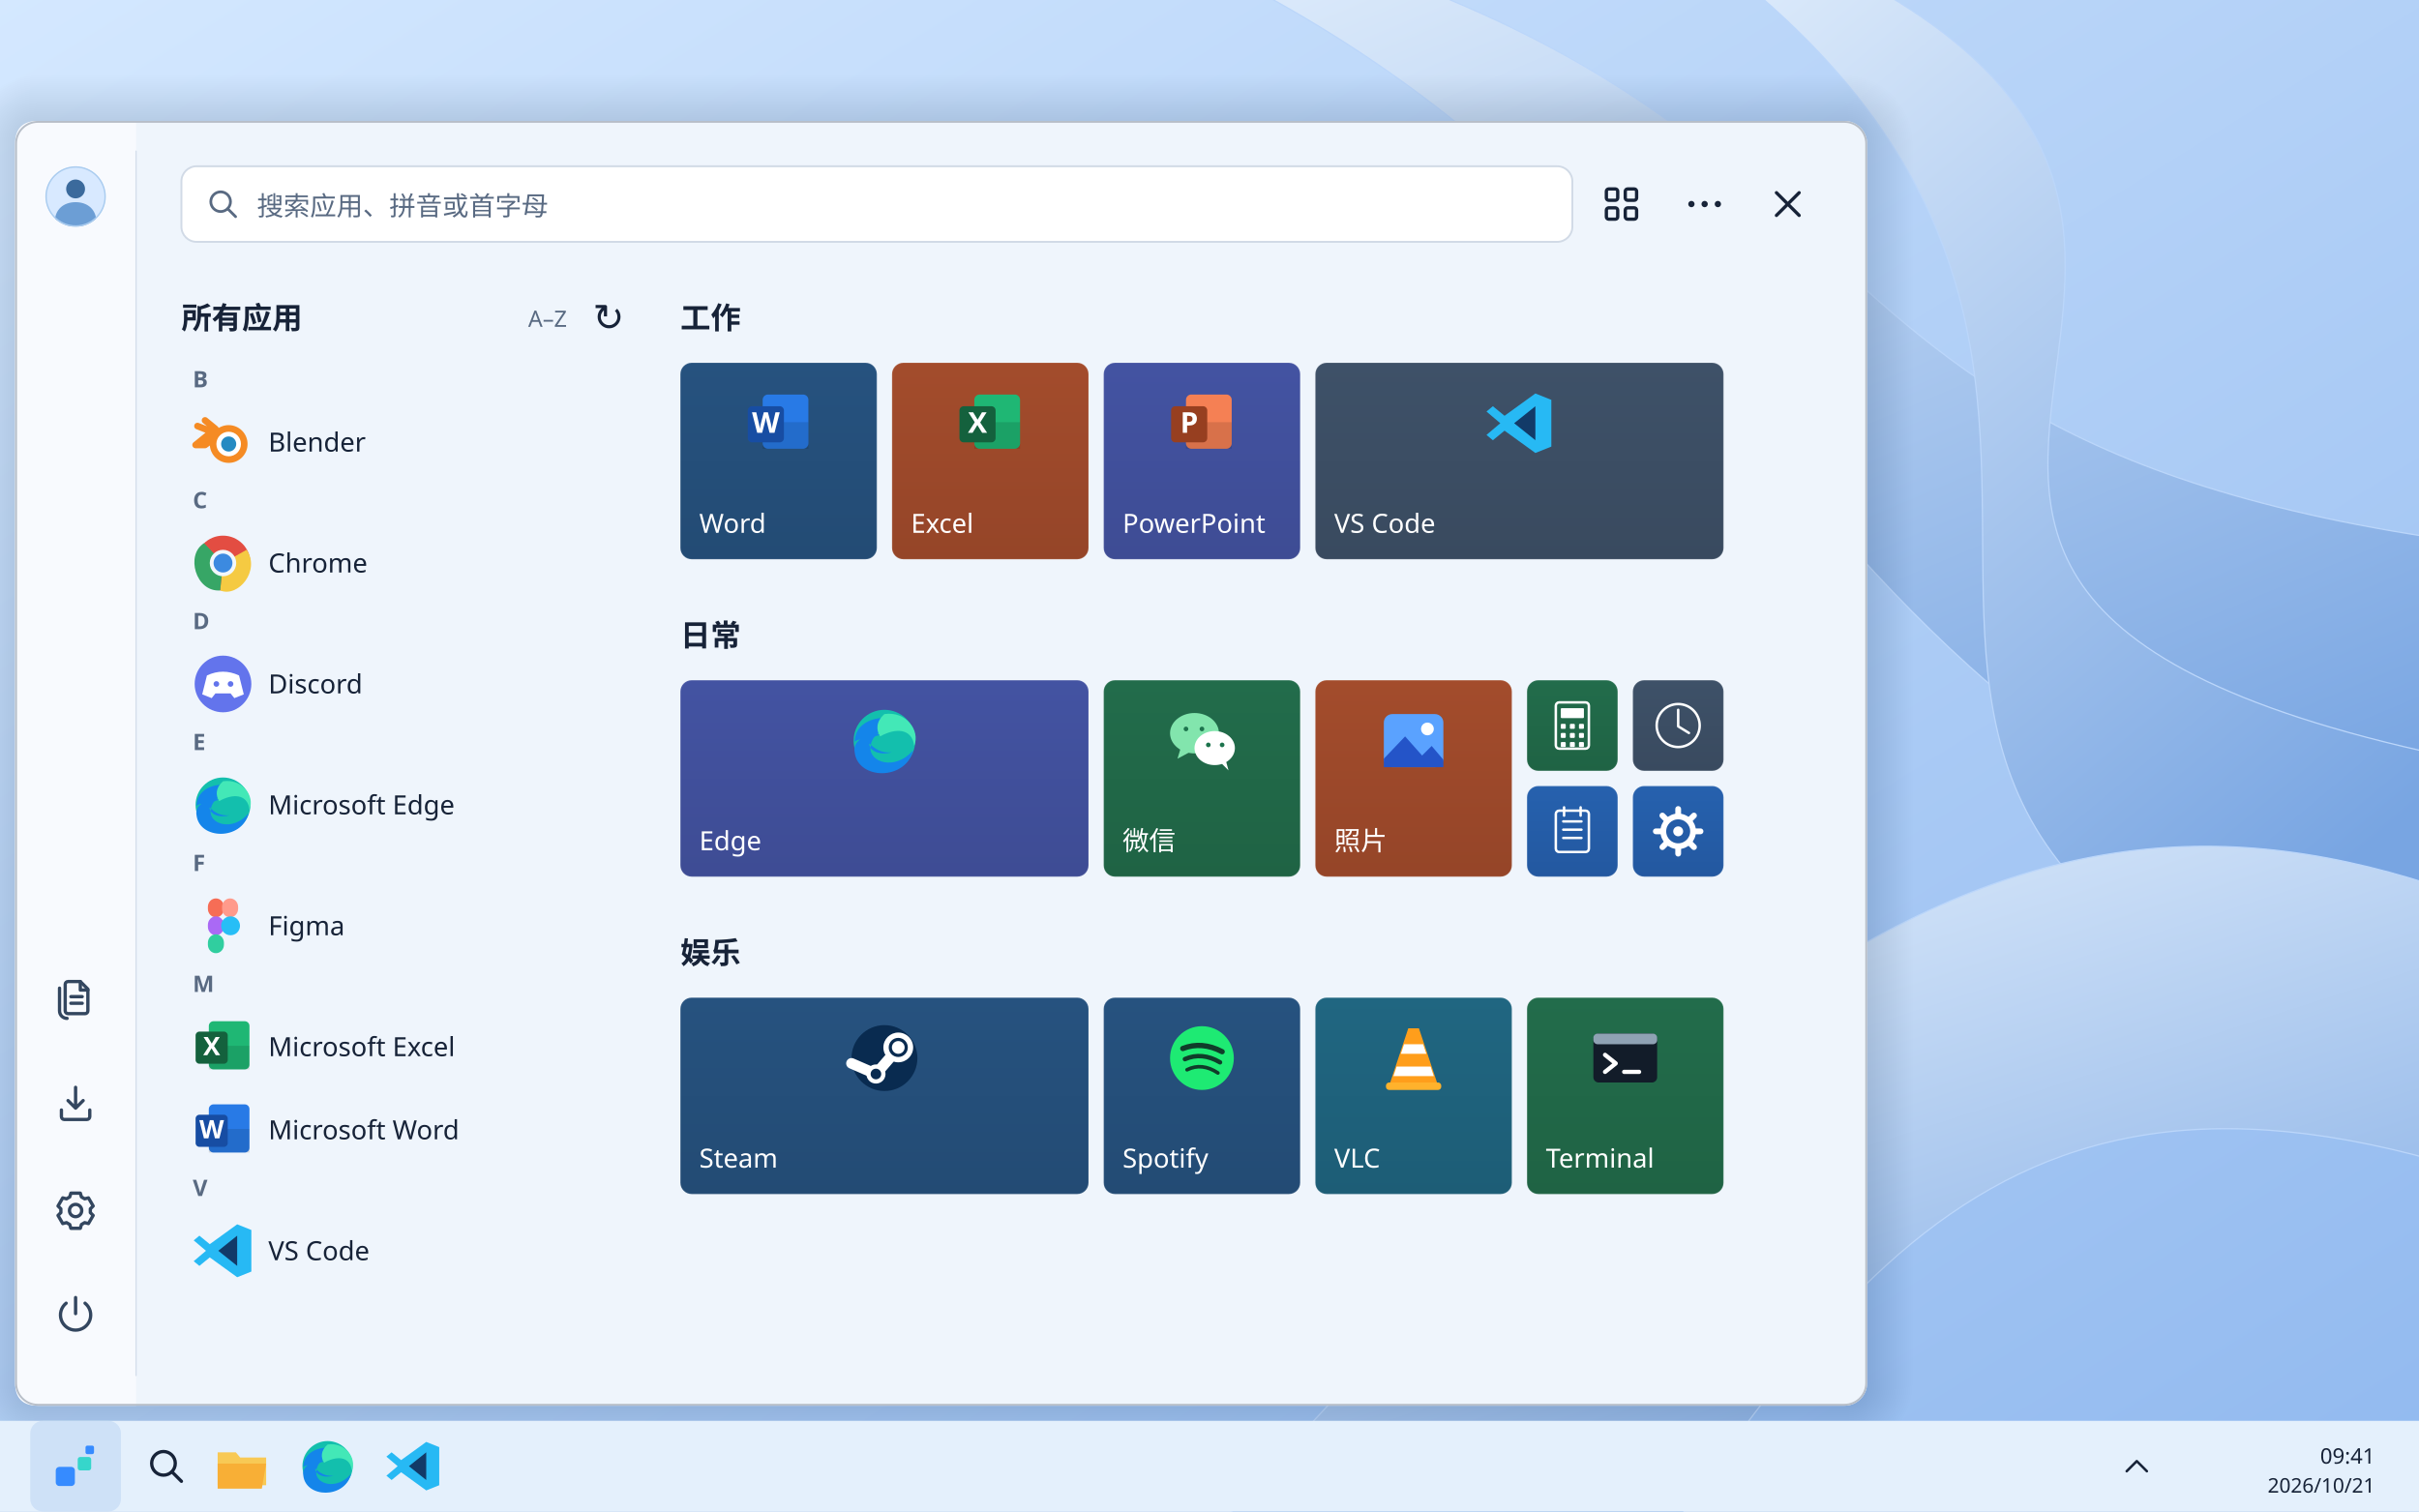
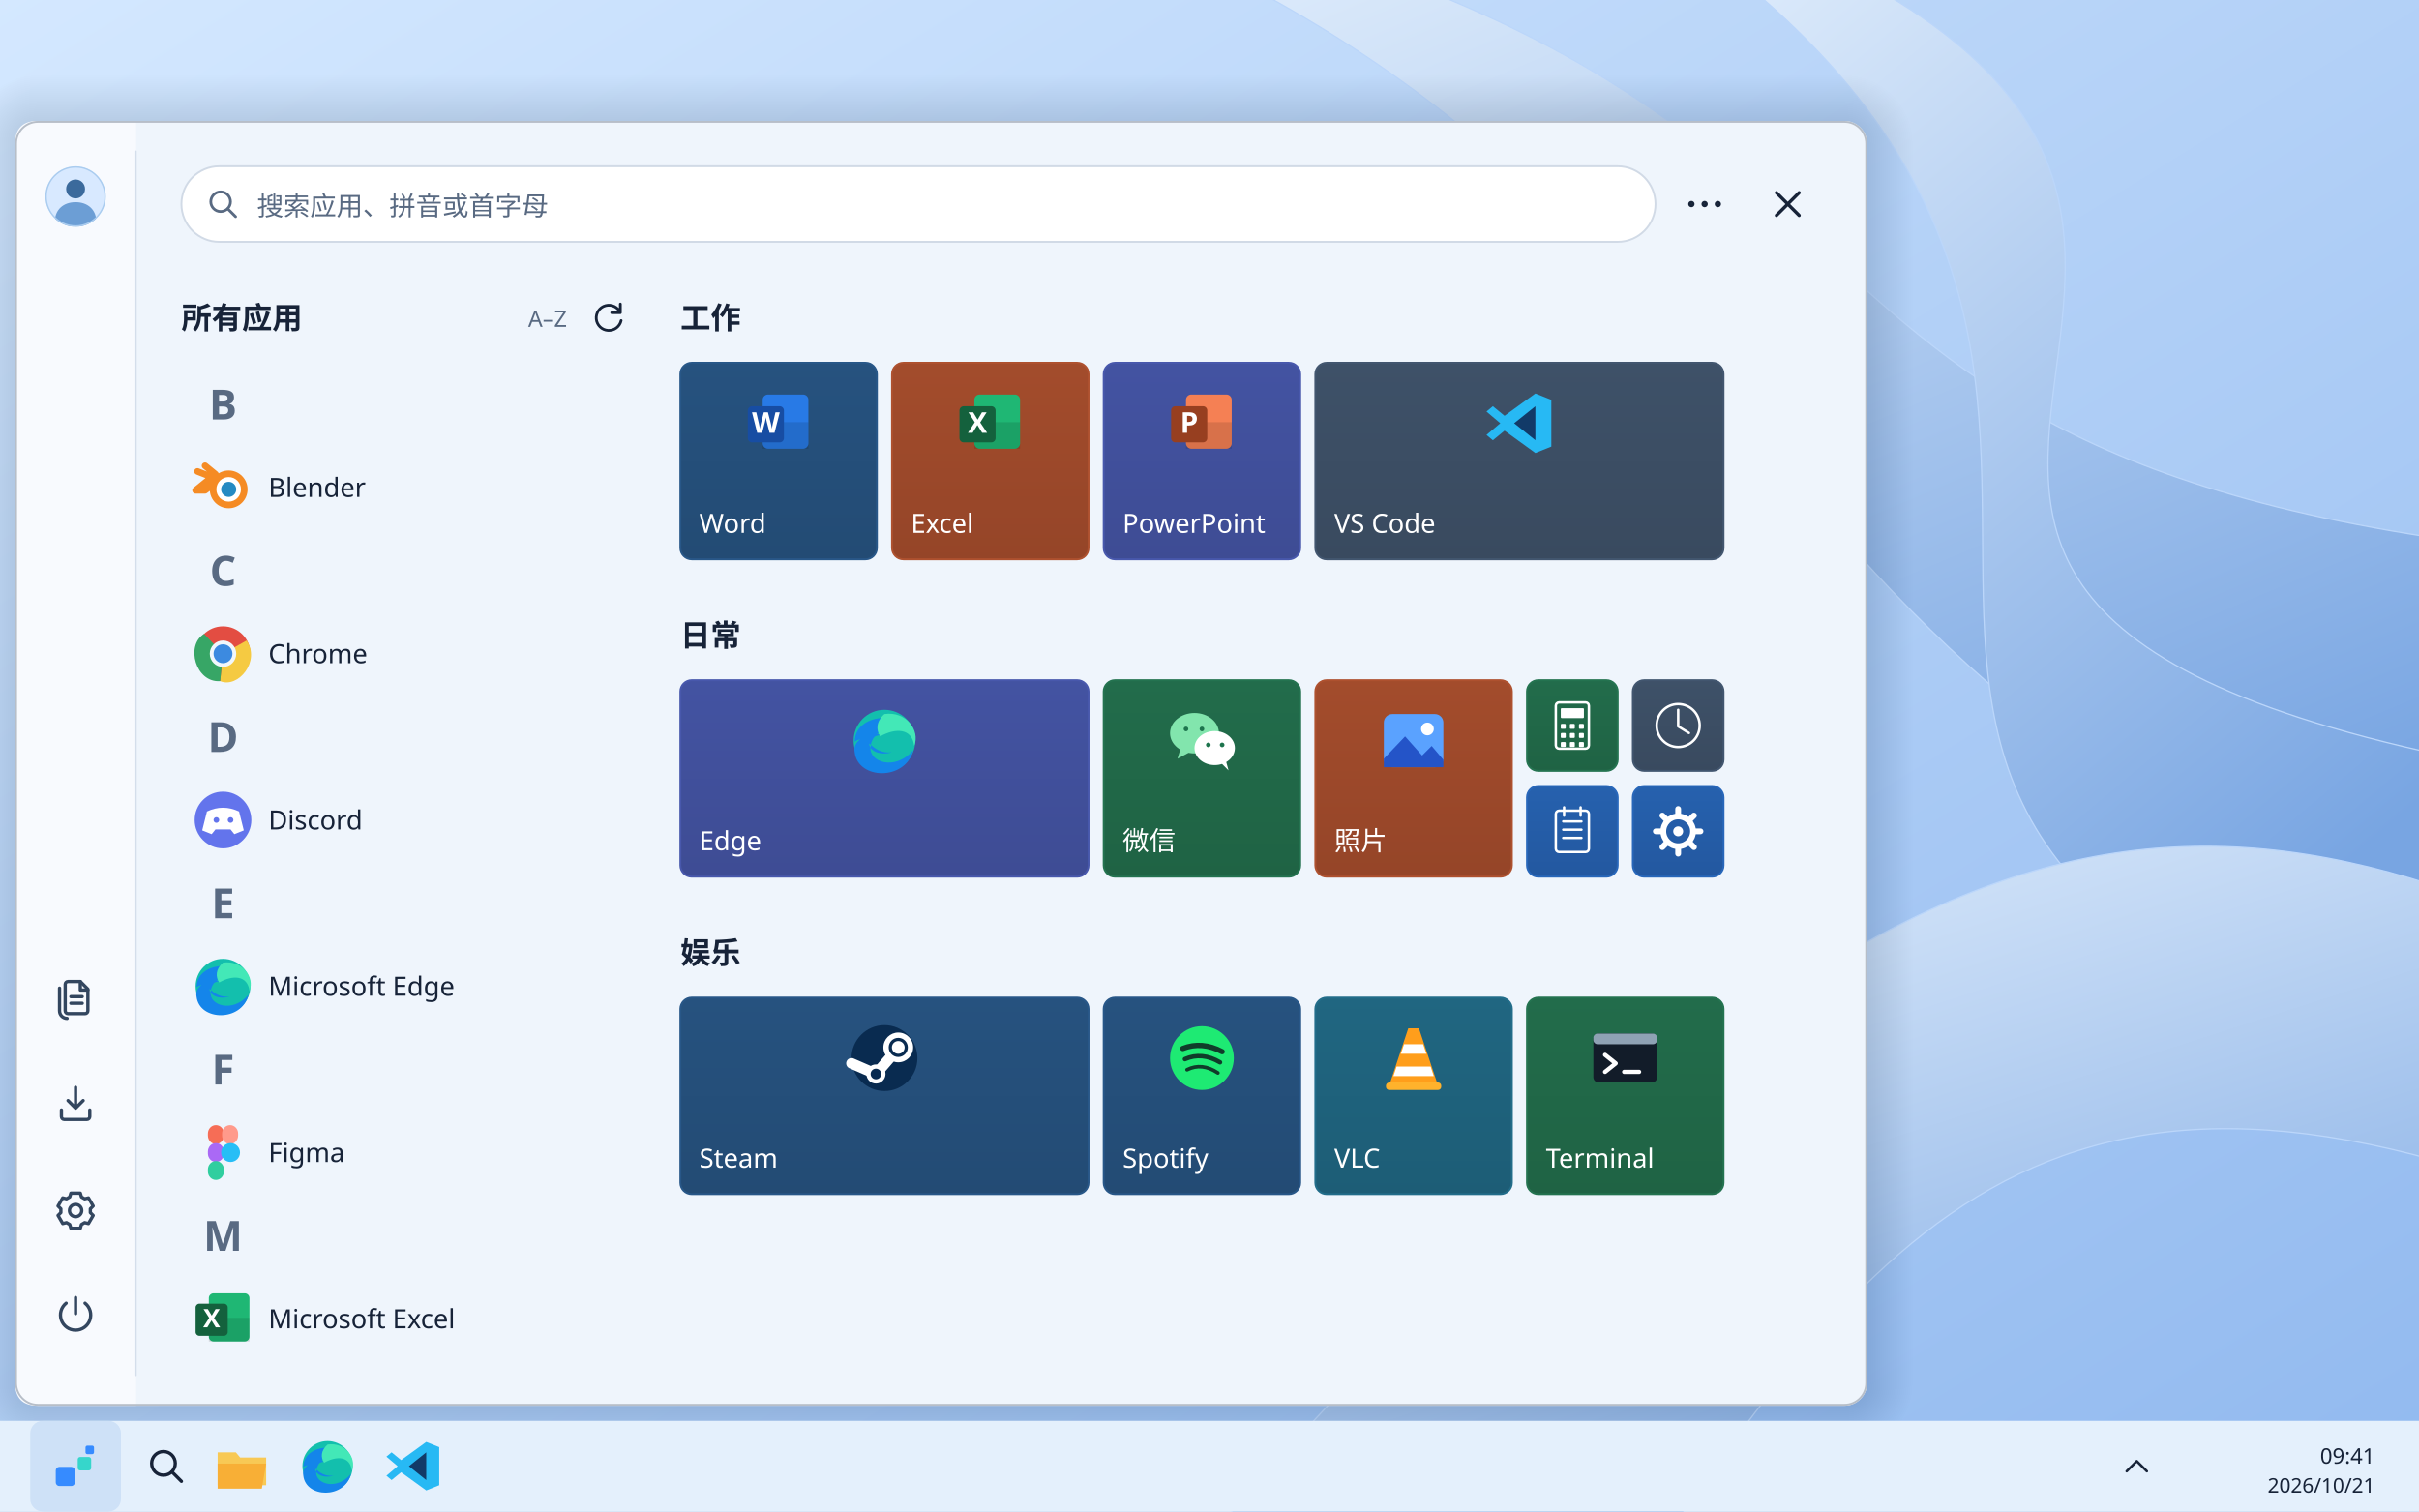
- <svg xmlns="http://www.w3.org/2000/svg" width="1920" height="1200" viewBox="0 0 1920 1200" data-design-revision="2.2" data-reference-scale="1.5">
-   <g font-family="Segoe UI Variable">
+ <svg xmlns="http://www.w3.org/2000/svg" width="1920" height="1200" viewBox="0 0 1920 1200" data-design-revision="2.3" data-reference-scale="1.5">
+   <g font-family="Microsoft YaHei UI">
    <defs>
      <linearGradient id="desktop" x2="1" y2="1">
        <stop stop-color="#D4E8FF" />
        <stop offset="1" stop-color="#91B9EF" />
      </linearGradient>
      <linearGradient id="fold" x2=".6" y2="1">
        <stop stop-color="#EDF6FF" />
        <stop offset="1" stop-color="#78A5E2" />
      </linearGradient>
    </defs>
    <rect x="0" y="0" width="1920" height="1200" rx="0" fill="url(#desktop)" />
    <path d="M780-100C1610 40 1300 370 2040 440L2040 780C1310 570 1470 130 780-100Z" fill="url(#fold)" stroke="#BBD6FA" stroke-width="1" stroke-linecap="round" stroke-linejoin="round" />
    <path d="M1260-100C2050 130 1240 450 1940 600L1940 850C1230 650 1900 280 1260-100Z" fill="url(#fold)" stroke="#BBD6FA" stroke-width="1" stroke-linecap="round" stroke-linejoin="round" />
    <path d="M890 1300C1440 660 1680 570 2070 760L2070 970C1620 780 1480 980 1270 1300Z" fill="url(#fold)" stroke="#BBD6FA" stroke-width="1" stroke-linecap="round" stroke-linejoin="round" />
    <rect x="-24.0" y="60.0" width="1542.0" height="1092.0" rx="54.0" fill="#071321" data-role="menu-shadow" fill-opacity="0.004" />
    <rect x="-22.5" y="61.5" width="1539.0" height="1089.0" rx="52.5" fill="#071321" data-role="menu-shadow" fill-opacity="0.004" />
    <rect x="-21.0" y="63.0" width="1536.0" height="1086.0" rx="51.0" fill="#071321" data-role="menu-shadow" fill-opacity="0.004" />
    <rect x="-19.5" y="64.5" width="1533.0" height="1083.0" rx="49.5" fill="#071321" data-role="menu-shadow" fill-opacity="0.004" />
    <rect x="-18.0" y="66.0" width="1530.0" height="1080.0" rx="48.0" fill="#071321" data-role="menu-shadow" fill-opacity="0.004" />
    <rect x="-16.5" y="67.5" width="1527.0" height="1077.0" rx="46.5" fill="#071321" data-role="menu-shadow" fill-opacity="0.004" />
    <rect x="-15.0" y="69.0" width="1524.0" height="1074.0" rx="45.0" fill="#071321" data-role="menu-shadow" fill-opacity="0.004" />
    <rect x="-13.5" y="70.5" width="1521.0" height="1071.0" rx="43.5" fill="#071321" data-role="menu-shadow" fill-opacity="0.004" />
    <rect x="-12.0" y="72.0" width="1518.0" height="1068.0" rx="42.0" fill="#071321" data-role="menu-shadow" fill-opacity="0.004" />
    <rect x="-10.5" y="73.5" width="1515.0" height="1065.0" rx="40.5" fill="#071321" data-role="menu-shadow" fill-opacity="0.004" />
    <rect x="-9.0" y="75.0" width="1512.0" height="1062.0" rx="39.0" fill="#071321" data-role="menu-shadow" fill-opacity="0.004" />
    <rect x="-7.5" y="76.5" width="1509.0" height="1059.0" rx="37.5" fill="#071321" data-role="menu-shadow" fill-opacity="0.004" />
    <rect x="-6.0" y="78.0" width="1506.0" height="1056.0" rx="36.0" fill="#071321" data-role="menu-shadow" fill-opacity="0.004" />
    <rect x="-4.5" y="79.5" width="1503.0" height="1053.0" rx="34.5" fill="#071321" data-role="menu-shadow" fill-opacity="0.004" />
    <rect x="-3.0" y="81.0" width="1500.0" height="1050.0" rx="33.0" fill="#071321" data-role="menu-shadow" fill-opacity="0.004" />
    <rect x="-1.5" y="82.5" width="1497.0" height="1047.0" rx="31.5" fill="#071321" data-role="menu-shadow" fill-opacity="0.004" />
    <rect x="0.0" y="84.0" width="1494.0" height="1044.0" rx="30.0" fill="#071321" data-role="menu-shadow" fill-opacity="0.004" />
    <rect x="1.5" y="85.5" width="1491.0" height="1041.0" rx="28.5" fill="#071321" data-role="menu-shadow" fill-opacity="0.004" />
    <rect x="3.0" y="87.0" width="1488.0" height="1038.0" rx="27.0" fill="#071321" data-role="menu-shadow" fill-opacity="0.004" />
    <rect x="4.5" y="88.5" width="1485.0" height="1035.0" rx="25.5" fill="#071321" data-role="menu-shadow" fill-opacity="0.004" />
    <rect x="6.0" y="90.0" width="1482.0" height="1032.0" rx="24.0" fill="#071321" data-role="menu-shadow" fill-opacity="0.004" />
    <rect x="7.5" y="91.5" width="1479.0" height="1029.0" rx="22.5" fill="#071321" data-role="menu-shadow" fill-opacity="0.004" />
    <rect x="9.0" y="93.0" width="1476.0" height="1026.0" rx="21.0" fill="#071321" data-role="menu-shadow" fill-opacity="0.004" />
    <rect x="10.5" y="94.5" width="1473.0" height="1023.0" rx="19.5" fill="#071321" data-role="menu-shadow" fill-opacity="0.004" />
    <g id="menu-window" data-left-px="12" data-left-dip="8" data-bottom-gap-dip="8" transform="translate(12 96) scale(1.5)">
      <rect x="0" y="0" width="980" height="680" rx="12" fill="#EFF5FC" data-role="menu-surface" />
      <path d="M12 0H64V680H12Q0 680 0 668V12Q0 0 12 0Z" fill="#F8FAFE" stroke="none" stroke-width="2" stroke-linecap="round" stroke-linejoin="round" />
      <path d="M64 16V664" fill="none" stroke="#D4DEEB" stroke-width="0.7" stroke-linecap="round" stroke-linejoin="round" />
      <rect x="0.5" y="0.5" width="979" height="679" rx="11.5" fill="none" data-role="menu-border" stroke="#B7BEC8" stroke-width="1" />
      <g data-role="user-avatar" data-size-dip="32" transform="translate(16 24) scale(.5)">
        <defs>
          <mask id="menu-avatar-circle" maskUnits="userSpaceOnUse" x="0" y="0" width="64" height="64">
            <circle cx="32" cy="32" r="32" fill="#FFFFFF" />
          </mask>
        </defs>
        <g mask="url(#menu-avatar-circle)">
          <circle cx="32" cy="32" r="32" fill="#D8E9FF" />
          <circle cx="32" cy="24" r="10" fill="#3B6A9C" />
          <path d="M10 64v-5c0-13 9-21 22-21s22 8 22 21v5Z" fill="#6C9ED5" />
        </g>
        <circle cx="32" cy="32" r="31.25" fill="none" stroke="#AACCEF" stroke-width="1.5" />
      </g>
      <g data-shortcut="documents" data-hit-size-dip="48" role="button" aria-label="文档">
        <rect x="8" y="440" width="48" height="48" rx="8" fill="#E2EAF5" data-role="shortcut-hit-area" fill-opacity="0" />
        <g data-ui-symbol="documents" transform="translate(20 452) scale(1.0)" fill="none" stroke="#33465F" stroke-width="1.75" stroke-linecap="round" stroke-linejoin="round">
          <path d="M8 3.5h6.5l4 4V19a1.5 1.5 0 0 1-1.5 1.5H8A1.5 1.5 0 0 1 6.5 19V5A1.5 1.5 0 0 1 8 3.5Z" />
          <path d="M14.5 3.5V8h4M9.5 11.5h6M9.5 15h6" />
          <path d="M3.5 7v12a4 4 0 0 0 4 4" />
        </g>
      </g>
      <g data-shortcut="downloads" data-hit-size-dip="48" role="button" aria-label="下载">
        <rect x="8" y="496" width="48" height="48" rx="8" fill="#E2EAF5" data-role="shortcut-hit-area" fill-opacity="0" />
        <g data-ui-symbol="downloads" transform="translate(20 508) scale(1.0)" fill="none" stroke="#33465F" stroke-width="1.75" stroke-linecap="round" stroke-linejoin="round">
          <path d="M12 3.5v11m-4-4 4 4 4-4M4.5 15.5V19A1.5 1.5 0 0 0 6 20.5h12a1.5 1.5 0 0 0 1.5-1.5v-3.5" />
        </g>
      </g>
      <g data-shortcut="settings" data-hit-size-dip="48" role="button" aria-label="设置">
        <rect x="8" y="552" width="48" height="48" rx="8" fill="#E2EAF5" data-role="shortcut-hit-area" fill-opacity="0" />
        <g data-ui-symbol="settings" transform="translate(20 564) scale(1.0)" fill="none" stroke="#33465F" stroke-width="1.75" stroke-linecap="round" stroke-linejoin="round">
          <path d="m9.5 3.5-.6 2-1.7 1-2-.5-2.5 4.3 1.5 1.5v2l-1.5 1.5 2.5 4.3 2-.5 1.7 1 .6 2h5l.6-2 1.7-1 2 .5 2.5-4.3-1.5-1.5v-2l1.5-1.5L18.8 6l-2 .5-1.7-1-.6-2Z" />
          <circle cx="12" cy="12.7" r="3.25" />
        </g>
      </g>
      <g data-shortcut="power" data-hit-size-dip="48" role="button" aria-label="电源与退出">
        <rect x="8" y="608" width="48" height="48" rx="8" fill="#E2EAF5" data-role="shortcut-hit-area" fill-opacity="0" />
        <g data-ui-symbol="power" transform="translate(20 620) scale(1.0)" fill="none" stroke="#33465F" stroke-width="1.75" stroke-linecap="round" stroke-linejoin="round">
          <path d="M12 2.75v8.5M7 5.75a8 8 0 1 0 10 0" />
        </g>
      </g>
-       <rect x="88" y="24" width="736" height="40" rx="8" fill="#FFFFFF" data-role="search-field" stroke="#D1DAE6" stroke-width="1" />
+       <rect x="88" y="24" width="780" height="40" rx="20" fill="#FFFFFF" data-role="search-field" stroke="#D1DAE6" stroke-width="1" />
      <g data-ui-symbol="search" transform="translate(100 34) scale(0.8333333)" fill="none" stroke="#596A82" stroke-width="1.75" stroke-linecap="round" stroke-linejoin="round">
        <circle cx="10.5" cy="10.5" r="6.25" />
        <path d="m15 15 5 5" />
      </g>
      <text x="128" y="50" font-size="14" fill="#596A82" font-weight="400">搜索应用、拼音或首字母</text>
-       <g data-toolbar="apps" role="button" aria-label="编辑布局">
-         <rect x="832" y="26" width="36" height="36" rx="8" fill="#E2EAF5" data-role="toolbar-hit-area" fill-opacity="0" />
-         <g data-ui-symbol="apps" transform="translate(838 32) scale(1.0)" fill="none" stroke="#172338" stroke-width="1.75" stroke-linecap="round" stroke-linejoin="round">
-           <rect x="4" y="4" width="6" height="6" rx="1.25" />
-           <rect x="14" y="4" width="6" height="6" rx="1.25" />
-           <rect x="4" y="14" width="6" height="6" rx="1.25" />
-           <rect x="14" y="14" width="6" height="6" rx="1.25" />
-         </g>
-       </g>
      <g data-toolbar="more" role="button" aria-label="更多操作">
        <rect x="876" y="26" width="36" height="36" rx="8" fill="#E2EAF5" data-role="toolbar-hit-area" fill-opacity="0" />
        <g data-ui-symbol="more" transform="translate(882 32) scale(1.0)" fill="none" stroke="#172338" stroke-width="1.75" stroke-linecap="round" stroke-linejoin="round">
          <circle cx="5" cy="12" r=".8" />
          <circle cx="12" cy="12" r=".8" />
          <circle cx="19" cy="12" r=".8" />
        </g>
      </g>
      <g data-toolbar="close" role="button" aria-label="收起菜单">
        <rect x="920" y="26" width="36" height="36" rx="8" fill="#E2EAF5" data-role="toolbar-hit-area" fill-opacity="0" />
        <g data-ui-symbol="close" transform="translate(926 32) scale(1.0)" fill="none" stroke="#172338" stroke-width="1.75" stroke-linecap="round" stroke-linejoin="round">
          <path d="m6 6 12 12M18 6 6 18" />
        </g>
      </g>
      <text x="88" y="110" font-size="16" fill="#172338" font-weight="600">所有应用</text>
      <text x="292" y="109" font-size="12" fill="#596A82" font-weight="400" text-anchor="end">A–Z</text>
      <g data-catalog-action="refresh" role="button" aria-label="刷新应用目录">
        <rect x="300" y="90" width="28" height="28" rx="6" fill="#E2EAF5" data-role="catalog-refresh-hit-area" fill-opacity="0" />
-         <text x="314" y="111" font-size="20" fill="#172338" font-weight="400" text-anchor="middle">↻</text>
-       </g>
-       <text x="94" y="141" font-size="12" fill="#596A82" font-weight="600">B</text>
+         <g data-ui-symbol="refresh" transform="translate(304 94) scale(0.8333333)" fill="none" stroke="#172338" stroke-width="1.75" stroke-linecap="round" stroke-linejoin="round">
+           <path d="M19.5 9A8 8 0 1 0 20 14M19.5 3.5V9H14" />
+         </g>
+       </g>
+       <text x="110" y="158" font-size="22" fill="#596A82" font-weight="600" text-anchor="middle">B</text>
      <g data-catalog-app="Blender" data-row-height-dip="44">
-         <rect x="88" y="148" width="240" height="44" rx="6" fill="#E2EAF5" fill-opacity="0" />
-         <g transform="translate(94 154) scale(0.5)">
+         <rect x="88" y="172" width="240" height="44" rx="6" fill="#E2EAF5" fill-opacity="0" />
+         <g transform="translate(94 178) scale(0.5)">
          <path d="M5 15L28 24 13 35H3L24 18 13 9" fill="none" stroke="#F58B24" stroke-width="7" stroke-linecap="round" stroke-linejoin="round" />
          <circle cx="38" cy="34" r="20" fill="#F58B24" />
          <circle cx="38" cy="34" r="13" fill="#FFFFFF" />
          <circle cx="38" cy="34" r="8" fill="#258AC2" />
        </g>
-         <text x="134" y="175" font-size="14" fill="#172338" font-weight="400">Blender</text>
-       </g>
-       <text x="94" y="205" font-size="12" fill="#596A82" font-weight="600">C</text>
+         <text x="134" y="199" font-size="14" fill="#172338" font-weight="400">Blender</text>
+       </g>
+       <text x="110" y="246" font-size="22" fill="#596A82" font-weight="600" text-anchor="middle">C</text>
      <g data-catalog-app="Chrome" data-row-height-dip="44">
-         <rect x="88" y="212" width="240" height="44" rx="6" fill="#E2EAF5" fill-opacity="0" />
-         <g transform="translate(94 218) scale(0.5)">
+         <rect x="88" y="260" width="240" height="44" rx="6" fill="#E2EAF5" fill-opacity="0" />
+         <g transform="translate(94 266) scale(0.5)">
          <circle cx="32" cy="32" r="29" fill="#E34D42" />
          <path d="M32 32L57 18C72 40 48 69 29 61Z" fill="#F5CA42" stroke="none" stroke-width="2" stroke-linecap="round" stroke-linejoin="round" />
          <path d="M32 32L29 61C3 63-8 23 12 11Z" fill="#37A666" stroke="none" stroke-width="2" stroke-linecap="round" stroke-linejoin="round" />
          <circle cx="32" cy="32" r="14" fill="#F1F7FC" />
          <circle cx="32" cy="32" r="10" fill="#3C8AE0" />
        </g>
-         <text x="134" y="239" font-size="14" fill="#172338" font-weight="400">Chrome</text>
-       </g>
-       <text x="94" y="269" font-size="12" fill="#596A82" font-weight="600">D</text>
+         <text x="134" y="287" font-size="14" fill="#172338" font-weight="400">Chrome</text>
+       </g>
+       <text x="110" y="334" font-size="22" fill="#596A82" font-weight="600" text-anchor="middle">D</text>
      <g data-catalog-app="Discord" data-row-height-dip="44">
-         <rect x="88" y="276" width="240" height="44" rx="6" fill="#E2EAF5" fill-opacity="0" />
-         <g transform="translate(94 282) scale(0.5)">
+         <rect x="88" y="348" width="240" height="44" rx="6" fill="#E2EAF5" fill-opacity="0" />
+         <g transform="translate(94 354) scale(0.5)">
          <circle cx="32" cy="32" r="30" fill="#6374EC" />
          <path d="M15 23Q32 15 49 23L54 43 44 47 40 42H24L20 47 10 43Z" fill="#FFFFFF" stroke="none" stroke-width="2" stroke-linecap="round" stroke-linejoin="round" />
          <circle cx="25" cy="32" r="3" fill="#6374EC" />
          <circle cx="40" cy="32" r="3" fill="#6374EC" />
        </g>
-         <text x="134" y="303" font-size="14" fill="#172338" font-weight="400">Discord</text>
-       </g>
-       <text x="94" y="333" font-size="12" fill="#596A82" font-weight="600">E</text>
+         <text x="134" y="375" font-size="14" fill="#172338" font-weight="400">Discord</text>
+       </g>
+       <text x="110" y="422" font-size="22" fill="#596A82" font-weight="600" text-anchor="middle">E</text>
      <g data-catalog-app="Edge" data-row-height-dip="44">
-         <rect x="88" y="340" width="240" height="44" rx="6" fill="#E2EAF5" fill-opacity="0" />
-         <g transform="translate(94 346) scale(0.5)">
+         <rect x="88" y="436" width="240" height="44" rx="6" fill="#E2EAF5" fill-opacity="0" />
+         <g transform="translate(94 442) scale(0.5)">
          <circle cx="32" cy="32" r="29" fill="#13BFAD" />
          <path d="M4 33C4 6 50 3 60 26C47 14 20 20 19 38C17 52 42 61 59 41C52 70 7 69 4 43C2 33 12 25 32 26C8 28 17 49 39 43C18 45 17 24 4 33Z" fill="#1485EA" stroke="none" stroke-width="2" stroke-linecap="round" stroke-linejoin="round" />
          <path d="M32 7C52 4 66 22 60 37C58 20 42 20 28 28C24 22 24 14 32 7Z" fill="#43E8B7" stroke="none" stroke-width="2" stroke-linecap="round" stroke-linejoin="round" />
        </g>
-         <text x="134" y="367" font-size="14" fill="#172338" font-weight="400">Microsoft Edge</text>
-       </g>
-       <text x="94" y="397" font-size="12" fill="#596A82" font-weight="600">F</text>
+         <text x="134" y="463" font-size="14" fill="#172338" font-weight="400">Microsoft Edge</text>
+       </g>
+       <text x="110" y="510" font-size="22" fill="#596A82" font-weight="600" text-anchor="middle">F</text>
      <g data-catalog-app="Figma" data-row-height-dip="44">
-         <rect x="88" y="404" width="240" height="44" rx="6" fill="#E2EAF5" fill-opacity="0" />
-         <g transform="translate(94 410) scale(0.5)">
+         <rect x="88" y="524" width="240" height="44" rx="6" fill="#E2EAF5" fill-opacity="0" />
+         <g transform="translate(94 530) scale(0.5)">
          <rect x="16" y="3" width="17" height="20" rx="9" fill="#F66D56" />
          <rect x="31" y="3" width="17" height="20" rx="9" fill="#FF9A8B" />
          <rect x="16" y="22" width="17" height="20" rx="9" fill="#AA69F5" />
          <circle cx="40" cy="32" r="10" fill="#27BEF6" />
          <rect x="16" y="41" width="17" height="20" rx="9" fill="#30CE9F" />
        </g>
-         <text x="134" y="431" font-size="14" fill="#172338" font-weight="400">Figma</text>
-       </g>
-       <text x="94" y="461" font-size="12" fill="#596A82" font-weight="600">M</text>
+         <text x="134" y="551" font-size="14" fill="#172338" font-weight="400">Figma</text>
+       </g>
+       <text x="110" y="598" font-size="22" fill="#596A82" font-weight="600" text-anchor="middle">M</text>
      <g data-catalog-app="Excel" data-row-height-dip="44">
-         <rect x="88" y="468" width="240" height="44" rx="6" fill="#E2EAF5" fill-opacity="0" />
-         <g transform="translate(94 474) scale(0.5)">
+         <rect x="88" y="612" width="240" height="44" rx="6" fill="#E2EAF5" fill-opacity="0" />
+         <g transform="translate(94 618) scale(0.5)">
          <rect x="17" y="5" width="43" height="51" rx="5" fill="#1FB774" />
          <rect x="17" y="31" width="43" height="25" rx="0" fill="#000000" opacity=".12" />
          <rect x="3" y="16" width="34" height="34" rx="4" fill="#14613D" />
          <text x="20" y="41" font-size="27" fill="#FFFFFF" font-weight="600" text-anchor="middle">X</text>
        </g>
-         <text x="134" y="495" font-size="14" fill="#172338" font-weight="400">Microsoft Excel</text>
-       </g>
-       <g data-catalog-app="Word" data-row-height-dip="44">
-         <rect x="88" y="512" width="240" height="44" rx="6" fill="#E2EAF5" fill-opacity="0" />
-         <g transform="translate(94 518) scale(0.5)">
-           <rect x="17" y="5" width="43" height="51" rx="5" fill="#287AE6" />
-           <rect x="17" y="31" width="43" height="25" rx="0" fill="#000000" opacity=".12" />
-           <rect x="3" y="16" width="34" height="34" rx="4" fill="#174DA3" />
-           <text x="20" y="41" font-size="27" fill="#FFFFFF" font-weight="600" text-anchor="middle">W</text>
-         </g>
-         <text x="134" y="539" font-size="14" fill="#172338" font-weight="400">Microsoft Word</text>
-       </g>
-       <text x="94" y="569" font-size="12" fill="#596A82" font-weight="600">V</text>
-       <g data-catalog-app="VS Code" data-row-height-dip="44">
-         <rect x="88" y="576" width="240" height="44" rx="6" fill="#E2EAF5" fill-opacity="0" />
-         <g transform="translate(94 582) scale(0.5)">
-           <path d="M47 4L62 10V54L47 60 18 39 7 48 1 43 14 32 1 21 7 16 18 25Z" fill="#27B9F4" stroke="none" stroke-width="2" stroke-linecap="round" stroke-linejoin="round" />
-           <path d="M47 16L27 32 47 48Z" fill="#123A68" stroke="none" stroke-width="2" stroke-linecap="round" stroke-linejoin="round" />
-         </g>
-         <text x="134" y="603" font-size="14" fill="#172338" font-weight="400">VS Code</text>
+         <text x="134" y="639" font-size="14" fill="#172338" font-weight="400">Microsoft Excel</text>
      </g>
      <text x="352" y="110" font-size="16" fill="#172338" font-weight="600">工作</text>
      <g data-group="work" transform="translate(352 128)">
        <g data-app="Word" data-size="standard" data-palette-identity="Word">
          <defs>
            <linearGradient id="tile-work-0" x1="0" y1="0" x2="0" y2="1">
              <stop stop-color="#26527F" />
              <stop offset="1" stop-color="#234B74" />
            </linearGradient>
          </defs>
-           <rect x="0" y="0" width="104" height="104" rx="6" fill="url(#tile-work-0)" data-base-color="#244E79" stroke="#FFFFFF" stroke-opacity=".12" stroke-width=".7" />
+           <rect x="0" y="0" width="104" height="104" rx="6" fill="url(#tile-work-0)" data-base-color="#244E79" stroke="#285788" stroke-width="1" />
          <g transform="translate(34.0 14) scale(0.5625)">
            <rect x="17" y="5" width="43" height="51" rx="5" fill="#287AE6" />
            <rect x="17" y="31" width="43" height="25" rx="0" fill="#000000" opacity=".12" />
            <rect x="3" y="16" width="34" height="34" rx="4" fill="#174DA3" />
            <text x="20" y="41" font-size="27" fill="#FFFFFF" font-weight="600" text-anchor="middle">W</text>
          </g>
          <text x="10" y="90" font-size="14" fill="#FFFFFF" font-weight="400">Word</text>
        </g>
        <g data-app="Excel" data-size="standard" data-palette-identity="Excel">
          <defs>
            <linearGradient id="tile-work-1" x1="0" y1="0" x2="0" y2="1">
              <stop stop-color="#A34C2C" />
              <stop offset="1" stop-color="#954528" />
            </linearGradient>
          </defs>
-           <rect x="112" y="0" width="104" height="104" rx="6" fill="url(#tile-work-1)" data-base-color="#9B482A" stroke="#FFFFFF" stroke-opacity=".12" stroke-width=".7" />
+           <rect x="112" y="0" width="104" height="104" rx="6" fill="url(#tile-work-1)" data-base-color="#9B482A" stroke="#AE512F" stroke-width="1" />
          <g transform="translate(146.0 14) scale(0.5625)">
            <rect x="17" y="5" width="43" height="51" rx="5" fill="#1FB774" />
            <rect x="17" y="31" width="43" height="25" rx="0" fill="#000000" opacity=".12" />
            <rect x="3" y="16" width="34" height="34" rx="4" fill="#14613D" />
            <text x="20" y="41" font-size="27" fill="#FFFFFF" font-weight="600" text-anchor="middle">X</text>
          </g>
          <text x="122" y="90" font-size="14" fill="#FFFFFF" font-weight="400">Excel</text>
        </g>
        <g data-app="PowerPoint" data-size="standard" data-palette-identity="PowerPoint">
          <defs>
            <linearGradient id="tile-work-2" x1="0" y1="0" x2="0" y2="1">
              <stop stop-color="#4353A2" />
              <stop offset="1" stop-color="#3E4C94" />
            </linearGradient>
          </defs>
-           <rect x="224" y="0" width="104" height="104" rx="6" fill="url(#tile-work-2)" data-base-color="#404F9A" stroke="#FFFFFF" stroke-opacity=".12" stroke-width=".7" />
+           <rect x="224" y="0" width="104" height="104" rx="6" fill="url(#tile-work-2)" data-base-color="#404F9A" stroke="#4858AC" stroke-width="1" />
          <g transform="translate(258.0 14) scale(0.5625)">
            <rect x="17" y="5" width="43" height="51" rx="5" fill="#F58054" />
            <rect x="17" y="31" width="43" height="25" rx="0" fill="#000000" opacity=".12" />
            <rect x="3" y="16" width="34" height="34" rx="4" fill="#973F20" />
            <text x="20" y="41" font-size="27" fill="#FFFFFF" font-weight="600" text-anchor="middle">P</text>
          </g>
          <text x="234" y="90" font-size="14" fill="#FFFFFF" font-weight="400">PowerPoint</text>
        </g>
        <g data-app="VS Code" data-size="wide" data-palette-identity="VS Code">
          <defs>
            <linearGradient id="tile-work-3" x1="0" y1="0" x2="0" y2="1">
              <stop stop-color="#3E5168" />
              <stop offset="1" stop-color="#394A5F" />
            </linearGradient>
          </defs>
-           <rect x="336" y="0" width="216" height="104" rx="6" fill="url(#tile-work-3)" data-base-color="#3B4D63" stroke="#FFFFFF" stroke-opacity=".12" stroke-width=".7" />
+           <rect x="336" y="0" width="216" height="104" rx="6" fill="url(#tile-work-3)" data-base-color="#3B4D63" stroke="#42566F" stroke-width="1" />
          <g transform="translate(426.0 14) scale(0.5625)">
            <path d="M47 4L62 10V54L47 60 18 39 7 48 1 43 14 32 1 21 7 16 18 25Z" fill="#27B9F4" stroke="none" stroke-width="2" stroke-linecap="round" stroke-linejoin="round" />
            <path d="M47 16L27 32 47 48Z" fill="#123A68" stroke="none" stroke-width="2" stroke-linecap="round" stroke-linejoin="round" />
          </g>
          <text x="346" y="90" font-size="14" fill="#FFFFFF" font-weight="400">VS Code</text>
        </g>
      </g>
      <text x="352" y="278" font-size="16" fill="#172338" font-weight="600">日常</text>
      <g data-group="daily" transform="translate(352 296)">
        <g data-app="Edge" data-size="wide" data-palette-identity="Edge">
          <defs>
            <linearGradient id="tile-daily-0" x1="0" y1="0" x2="0" y2="1">
              <stop stop-color="#4353A2" />
              <stop offset="1" stop-color="#3E4C94" />
            </linearGradient>
          </defs>
-           <rect x="0" y="0" width="216" height="104" rx="6" fill="url(#tile-daily-0)" data-base-color="#404F9A" stroke="#FFFFFF" stroke-opacity=".12" stroke-width=".7" />
+           <rect x="0" y="0" width="216" height="104" rx="6" fill="url(#tile-daily-0)" data-base-color="#404F9A" stroke="#4858AC" stroke-width="1" />
          <g transform="translate(90.0 14) scale(0.5625)">
            <circle cx="32" cy="32" r="29" fill="#13BFAD" />
            <path d="M4 33C4 6 50 3 60 26C47 14 20 20 19 38C17 52 42 61 59 41C52 70 7 69 4 43C2 33 12 25 32 26C8 28 17 49 39 43C18 45 17 24 4 33Z" fill="#1485EA" stroke="none" stroke-width="2" stroke-linecap="round" stroke-linejoin="round" />
            <path d="M32 7C52 4 66 22 60 37C58 20 42 20 28 28C24 22 24 14 32 7Z" fill="#43E8B7" stroke="none" stroke-width="2" stroke-linecap="round" stroke-linejoin="round" />
          </g>
          <text x="10" y="90" font-size="14" fill="#FFFFFF" font-weight="400">Edge</text>
        </g>
        <g data-app="WeChat" data-size="standard" data-palette-identity="WeChat">
          <defs>
            <linearGradient id="tile-daily-1" x1="0" y1="0" x2="0" y2="1">
              <stop stop-color="#226C4B" />
              <stop offset="1" stop-color="#1F6344" />
            </linearGradient>
          </defs>
-           <rect x="224" y="0" width="104" height="104" rx="6" fill="url(#tile-daily-1)" data-base-color="#206747" stroke="#FFFFFF" stroke-opacity=".12" stroke-width=".7" />
+           <rect x="224" y="0" width="104" height="104" rx="6" fill="url(#tile-daily-1)" data-base-color="#206747" stroke="#247350" stroke-width="1" />
          <g transform="translate(258.0 14) scale(0.5625)">
            <ellipse cx="25" cy="25" rx="23" ry="19" fill="#82E5AD" />
            <path d="M12 39L9 49 22 42Z" fill="#82E5AD" stroke="none" stroke-width="2" stroke-linecap="round" stroke-linejoin="round" />
            <ellipse cx="44" cy="39" rx="19" ry="16" fill="white" />
            <path d="M49 52L57 60 54 49Z" fill="#FFFFFF" stroke="none" stroke-width="2" stroke-linecap="round" stroke-linejoin="round" />
            <circle cx="17" cy="21" r="2.2" fill="#1D744D" />
            <circle cx="32" cy="21" r="2.2" fill="#1D744D" />
            <circle cx="38" cy="36" r="2.2" fill="#1D744D" />
            <circle cx="51" cy="36" r="2.2" fill="#1D744D" />
          </g>
          <text x="234" y="90" font-size="14" fill="#FFFFFF" font-weight="400">微信</text>
        </g>
        <g data-app="Photos" data-size="standard" data-palette-identity="Photos">
          <defs>
            <linearGradient id="tile-daily-2" x1="0" y1="0" x2="0" y2="1">
              <stop stop-color="#A34C2C" />
              <stop offset="1" stop-color="#954528" />
            </linearGradient>
          </defs>
-           <rect x="336" y="0" width="104" height="104" rx="6" fill="url(#tile-daily-2)" data-base-color="#9B482A" stroke="#FFFFFF" stroke-opacity=".12" stroke-width=".7" />
+           <rect x="336" y="0" width="104" height="104" rx="6" fill="url(#tile-daily-2)" data-base-color="#9B482A" stroke="#AE512F" stroke-width="1" />
          <g transform="translate(370.0 14) scale(0.5625)">
            <rect x="4" y="7" width="56" height="50" rx="8" fill="#5AA2FF" />
            <circle cx="45" cy="21" r="6" fill="#FFFFFF" />
            <path d="M4 49L24 28 40 46 49 37 60 50V57H4Z" fill="#2454C8" stroke="none" stroke-width="2" stroke-linecap="round" stroke-linejoin="round" />
          </g>
          <text x="346" y="90" font-size="14" fill="#FFFFFF" font-weight="400">照片</text>
        </g>
        <g data-app="Calculator" data-size="small" data-palette-identity="Calculator">
          <defs>
            <linearGradient id="tile-daily-3" x1="0" y1="0" x2="0" y2="1">
              <stop stop-color="#226C4B" />
              <stop offset="1" stop-color="#1F6344" />
            </linearGradient>
          </defs>
-           <rect x="448" y="0" width="48" height="48" rx="6" fill="url(#tile-daily-3)" data-base-color="#206747" stroke="#FFFFFF" stroke-opacity=".12" stroke-width=".7" />
+           <rect x="448" y="0" width="48" height="48" rx="6" fill="url(#tile-daily-3)" data-base-color="#206747" stroke="#247350" stroke-width="1" />
          <g transform="translate(458 10) scale(0.4375)">
            <rect x="12" y="4" width="40" height="56" rx="4" fill="none" stroke="#FFFFFF" stroke-width="3" />
            <rect x="18" y="11" width="28" height="12" rx="1" fill="#FFFFFF" />
            <rect x="18" y="30" width="6" height="6" rx="1" fill="#FFFFFF" />
            <rect x="18" y="41" width="6" height="6" rx="1" fill="#FFFFFF" />
            <rect x="18" y="52" width="6" height="6" rx="1" fill="#FFFFFF" />
            <rect x="29" y="30" width="6" height="6" rx="1" fill="#FFFFFF" />
            <rect x="29" y="41" width="6" height="6" rx="1" fill="#FFFFFF" />
            <rect x="29" y="52" width="6" height="6" rx="1" fill="#FFFFFF" />
            <rect x="40" y="30" width="6" height="6" rx="1" fill="#FFFFFF" />
            <rect x="40" y="41" width="6" height="6" rx="1" fill="#FFFFFF" />
            <rect x="40" y="52" width="6" height="6" rx="1" fill="#FFFFFF" />
          </g>
        </g>
        <g data-app="Clock" data-size="small" data-palette-identity="Clock">
          <defs>
            <linearGradient id="tile-daily-4" x1="0" y1="0" x2="0" y2="1">
              <stop stop-color="#3E5168" />
              <stop offset="1" stop-color="#394A5F" />
            </linearGradient>
          </defs>
-           <rect x="504" y="0" width="48" height="48" rx="6" fill="url(#tile-daily-4)" data-base-color="#3B4D63" stroke="#FFFFFF" stroke-opacity=".12" stroke-width=".7" />
+           <rect x="504" y="0" width="48" height="48" rx="6" fill="url(#tile-daily-4)" data-base-color="#3B4D63" stroke="#42566F" stroke-width="1" />
          <g transform="translate(514 10) scale(0.4375)">
            <circle cx="32" cy="32" r="26" fill="none" stroke="#FFFFFF" stroke-width="3" />
            <path d="M32 13V33L45 41" fill="none" stroke="#FFFFFF" stroke-width="3" stroke-linecap="round" stroke-linejoin="round" />
          </g>
        </g>
        <g data-app="Notepad" data-size="small" data-palette-identity="Notepad">
          <defs>
            <linearGradient id="tile-daily-5" x1="0" y1="0" x2="0" y2="1">
              <stop stop-color="#2661AE" />
              <stop offset="1" stop-color="#2358A0" />
            </linearGradient>
          </defs>
-           <rect x="448" y="56" width="48" height="48" rx="6" fill="url(#tile-daily-5)" data-base-color="#245CA6" stroke="#FFFFFF" stroke-opacity=".12" stroke-width=".7" />
+           <rect x="448" y="56" width="48" height="48" rx="6" fill="url(#tile-daily-5)" data-base-color="#245CA6" stroke="#2867BA" stroke-width="1" />
          <g transform="translate(458 66) scale(0.4375)">
            <rect x="12" y="7" width="40" height="50" rx="4" fill="none" stroke="#FFFFFF" stroke-width="3" />
            <path d="M21 20H43" fill="none" stroke="#FFFFFF" stroke-width="3" stroke-linecap="round" stroke-linejoin="round" />
            <path d="M21 30H43" fill="none" stroke="#FFFFFF" stroke-width="3" stroke-linecap="round" stroke-linejoin="round" />
            <path d="M21 40H43" fill="none" stroke="#FFFFFF" stroke-width="3" stroke-linecap="round" stroke-linejoin="round" />
            <path d="M22 3V13" fill="none" stroke="#FFFFFF" stroke-width="3" stroke-linecap="round" stroke-linejoin="round" />
            <path d="M42 3V13" fill="none" stroke="#FFFFFF" stroke-width="3" stroke-linecap="round" stroke-linejoin="round" />
          </g>
        </g>
        <g data-app="Settings" data-size="small" data-palette-identity="Settings">
          <defs>
            <linearGradient id="tile-daily-6" x1="0" y1="0" x2="0" y2="1">
              <stop stop-color="#2661AE" />
              <stop offset="1" stop-color="#2358A0" />
            </linearGradient>
          </defs>
-           <rect x="504" y="56" width="48" height="48" rx="6" fill="url(#tile-daily-6)" data-base-color="#245CA6" stroke="#FFFFFF" stroke-opacity=".12" stroke-width=".7" />
+           <rect x="504" y="56" width="48" height="48" rx="6" fill="url(#tile-daily-6)" data-base-color="#245CA6" stroke="#2867BA" stroke-width="1" />
          <g transform="translate(514 66) scale(0.4375)">
            <circle cx="32" cy="32" r="18" fill="none" stroke="#FFFFFF" stroke-width="7" />
            <circle cx="32" cy="32" r="6" fill="#FFFFFF" />
            <path d="M32 5V12" fill="none" stroke="#FFFFFF" stroke-width="7" stroke-linecap="round" stroke-linejoin="round" transform="rotate(0 32 32)" />
            <path d="M32 5V12" fill="none" stroke="#FFFFFF" stroke-width="7" stroke-linecap="round" stroke-linejoin="round" transform="rotate(45 32 32)" />
            <path d="M32 5V12" fill="none" stroke="#FFFFFF" stroke-width="7" stroke-linecap="round" stroke-linejoin="round" transform="rotate(90 32 32)" />
            <path d="M32 5V12" fill="none" stroke="#FFFFFF" stroke-width="7" stroke-linecap="round" stroke-linejoin="round" transform="rotate(135 32 32)" />
            <path d="M32 5V12" fill="none" stroke="#FFFFFF" stroke-width="7" stroke-linecap="round" stroke-linejoin="round" transform="rotate(180 32 32)" />
            <path d="M32 5V12" fill="none" stroke="#FFFFFF" stroke-width="7" stroke-linecap="round" stroke-linejoin="round" transform="rotate(225 32 32)" />
            <path d="M32 5V12" fill="none" stroke="#FFFFFF" stroke-width="7" stroke-linecap="round" stroke-linejoin="round" transform="rotate(270 32 32)" />
            <path d="M32 5V12" fill="none" stroke="#FFFFFF" stroke-width="7" stroke-linecap="round" stroke-linejoin="round" transform="rotate(315 32 32)" />
          </g>
        </g>
      </g>
      <text x="352" y="446" font-size="16" fill="#172338" font-weight="600">娱乐</text>
      <g data-group="entertainment" transform="translate(352 464)">
        <g data-app="Steam" data-size="wide" data-palette-identity="Steam">
          <defs>
            <linearGradient id="tile-entertainment-0" x1="0" y1="0" x2="0" y2="1">
              <stop stop-color="#26527F" />
              <stop offset="1" stop-color="#234B74" />
            </linearGradient>
          </defs>
-           <rect x="0" y="0" width="216" height="104" rx="6" fill="url(#tile-entertainment-0)" data-base-color="#244E79" stroke="#FFFFFF" stroke-opacity=".12" stroke-width=".7" />
+           <rect x="0" y="0" width="216" height="104" rx="6" fill="url(#tile-entertainment-0)" data-base-color="#244E79" stroke="#285788" stroke-width="1" />
          <g transform="translate(90.0 14) scale(0.5625)">
            <circle cx="32" cy="32" r="31" fill="#092B50" />
            <path d="M1 37L24 47 43 25" fill="none" stroke="#FFFFFF" stroke-width="10" stroke-linecap="round" stroke-linejoin="round" />
            <circle cx="45" cy="22" r="14" fill="#FFFFFF" />
            <circle cx="45" cy="22" r="9" fill="#092B50" />
            <circle cx="45" cy="22" r="6" fill="#FFFFFF" />
            <circle cx="24" cy="47" r="9" fill="#FFFFFF" />
            <circle cx="24" cy="47" r="5" fill="#092B50" />
          </g>
          <text x="10" y="90" font-size="14" fill="#FFFFFF" font-weight="400">Steam</text>
        </g>
        <g data-app="Spotify" data-size="standard" data-palette-identity="Spotify">
          <defs>
            <linearGradient id="tile-entertainment-1" x1="0" y1="0" x2="0" y2="1">
              <stop stop-color="#26527F" />
              <stop offset="1" stop-color="#234B74" />
            </linearGradient>
          </defs>
-           <rect x="224" y="0" width="104" height="104" rx="6" fill="url(#tile-entertainment-1)" data-base-color="#244E79" stroke="#FFFFFF" stroke-opacity=".12" stroke-width=".7" />
+           <rect x="224" y="0" width="104" height="104" rx="6" fill="url(#tile-entertainment-1)" data-base-color="#244E79" stroke="#285788" stroke-width="1" />
          <g transform="translate(258.0 14) scale(0.5625)">
            <circle cx="32" cy="32" r="30" fill="#1EEA73" />
            <path d="M14.0 23Q32 16 51.0 26" fill="none" stroke="#103C2A" stroke-width="5.0" stroke-linecap="round" stroke-linejoin="round" />
            <path d="M16.0 33Q32 26 49.0 36" fill="none" stroke="#103C2A" stroke-width="4.2" stroke-linecap="round" stroke-linejoin="round" />
            <path d="M18.0 43Q32 36 47.0 46" fill="none" stroke="#103C2A" stroke-width="3.4" stroke-linecap="round" stroke-linejoin="round" />
          </g>
          <text x="234" y="90" font-size="14" fill="#FFFFFF" font-weight="400">Spotify</text>
        </g>
        <g data-app="VLC" data-size="standard" data-palette-identity="VLC">
          <defs>
            <linearGradient id="tile-entertainment-2" x1="0" y1="0" x2="0" y2="1">
              <stop stop-color="#206681" />
              <stop offset="1" stop-color="#1D5D76" />
            </linearGradient>
          </defs>
-           <rect x="336" y="0" width="104" height="104" rx="6" fill="url(#tile-entertainment-2)" data-base-color="#1E617B" stroke="#FFFFFF" stroke-opacity=".12" stroke-width=".7" />
+           <rect x="336" y="0" width="104" height="104" rx="6" fill="url(#tile-entertainment-2)" data-base-color="#1E617B" stroke="#226D8A" stroke-width="1" />
          <g transform="translate(370.0 14) scale(0.5625)">
            <path d="M27 4H37L55 58H9Z" fill="#FF9E1B" stroke="none" stroke-width="2" stroke-linecap="round" stroke-linejoin="round" />
            <path d="M23 19H41L44 28H20Z" fill="#FFFFFF" stroke="none" stroke-width="2" stroke-linecap="round" stroke-linejoin="round" />
            <path d="M16 40H48L51 49H13Z" fill="#FFFFFF" stroke="none" stroke-width="2" stroke-linecap="round" stroke-linejoin="round" />
            <rect x="6" y="55" width="52" height="7" rx="3" fill="#FFB22C" />
          </g>
          <text x="346" y="90" font-size="14" fill="#FFFFFF" font-weight="400">VLC</text>
        </g>
        <g data-app="Terminal" data-size="standard" data-palette-identity="Terminal">
          <defs>
            <linearGradient id="tile-entertainment-3" x1="0" y1="0" x2="0" y2="1">
              <stop stop-color="#226C4B" />
              <stop offset="1" stop-color="#1F6344" />
            </linearGradient>
          </defs>
-           <rect x="448" y="0" width="104" height="104" rx="6" fill="url(#tile-entertainment-3)" data-base-color="#206747" stroke="#FFFFFF" stroke-opacity=".12" stroke-width=".7" />
+           <rect x="448" y="0" width="104" height="104" rx="6" fill="url(#tile-entertainment-3)" data-base-color="#206747" stroke="#247350" stroke-width="1" />
          <g transform="translate(482.0 14) scale(0.5625)">
            <rect x="2" y="9" width="60" height="46" rx="5" fill="#121C29" />
            <rect x="2" y="9" width="60" height="10" rx="4" fill="#8FA2B4" />
            <path d="M13 29L23 37 13 45M31 45H45" fill="none" stroke="#FFFFFF" stroke-width="4" stroke-linecap="round" stroke-linejoin="round" />
          </g>
          <text x="458" y="90" font-size="14" fill="#FFFFFF" font-weight="400">Terminal</text>
        </g>
      </g>
    </g>
    <rect x="0" y="1128.0" width="1920" height="72.0" rx="0" fill="#E4F0FC" />
    <g id="start-button" data-left-px="24" data-hit-size-dip="48">
      <rect x="24" y="1128.0" width="72.0" height="72.0" rx="10" fill="#C2D9F5" data-role="start-hit-area" fill-opacity=".65" />
      <g transform="translate(42 1146.0) scale(0.140625)">
        <rect x="16" y="132" width="108" height="108" rx="20" fill="#368BFF" />
        <rect x="140" y="76" width="76" height="76" rx="14" fill="#36D6CB" />
        <rect x="184" y="12" width="48" height="48" rx="10" fill="#368BFF" />
      </g>
    </g>
    <g data-ui-symbol="search" transform="translate(114 1146.0) scale(1.5)" fill="none" stroke="#172338" stroke-width="1.75" stroke-linecap="round" stroke-linejoin="round">
      <circle cx="10.5" cy="10.5" r="6.25" />
      <path d="m15 15 5 5" />
    </g>
    <g transform="translate(170 1142.0) scale(0.6875)">
      <path d="M4 16H25L30 22H60V54H4Z" fill="#F8C955" stroke="none" stroke-width="2" stroke-linecap="round" stroke-linejoin="round" />
      <path d="M4 29H60L55 58H4Z" fill="#F8AF36" stroke="none" stroke-width="2" stroke-linecap="round" stroke-linejoin="round" />
    </g>
    <g transform="translate(238 1142.0) scale(0.6875)">
      <circle cx="32" cy="32" r="29" fill="#13BFAD" />
      <path d="M4 33C4 6 50 3 60 26C47 14 20 20 19 38C17 52 42 61 59 41C52 70 7 69 4 43C2 33 12 25 32 26C8 28 17 49 39 43C18 45 17 24 4 33Z" fill="#1485EA" stroke="none" stroke-width="2" stroke-linecap="round" stroke-linejoin="round" />
      <path d="M32 7C52 4 66 22 60 37C58 20 42 20 28 28C24 22 24 14 32 7Z" fill="#43E8B7" stroke="none" stroke-width="2" stroke-linecap="round" stroke-linejoin="round" />
    </g>
    <g transform="translate(306 1142.0) scale(0.6875)">
      <path d="M47 4L62 10V54L47 60 18 39 7 48 1 43 14 32 1 21 7 16 18 25Z" fill="#27B9F4" stroke="none" stroke-width="2" stroke-linecap="round" stroke-linejoin="round" />
      <path d="M47 16L27 32 47 48Z" fill="#123A68" stroke="none" stroke-width="2" stroke-linecap="round" stroke-linejoin="round" />
    </g>
    <path d="M1688 1168.0L1696 1160.0 1704 1168.0" fill="none" stroke="#172338" stroke-width="2" stroke-linecap="round" stroke-linejoin="round" />
    <text x="1885" y="1162.0" font-size="17" fill="#172338" font-weight="400" text-anchor="end">09:41</text>
    <text x="1885" y="1185.0" font-size="16" fill="#172338" font-weight="400" text-anchor="end">2026/10/21</text>
  </g>
</svg>
